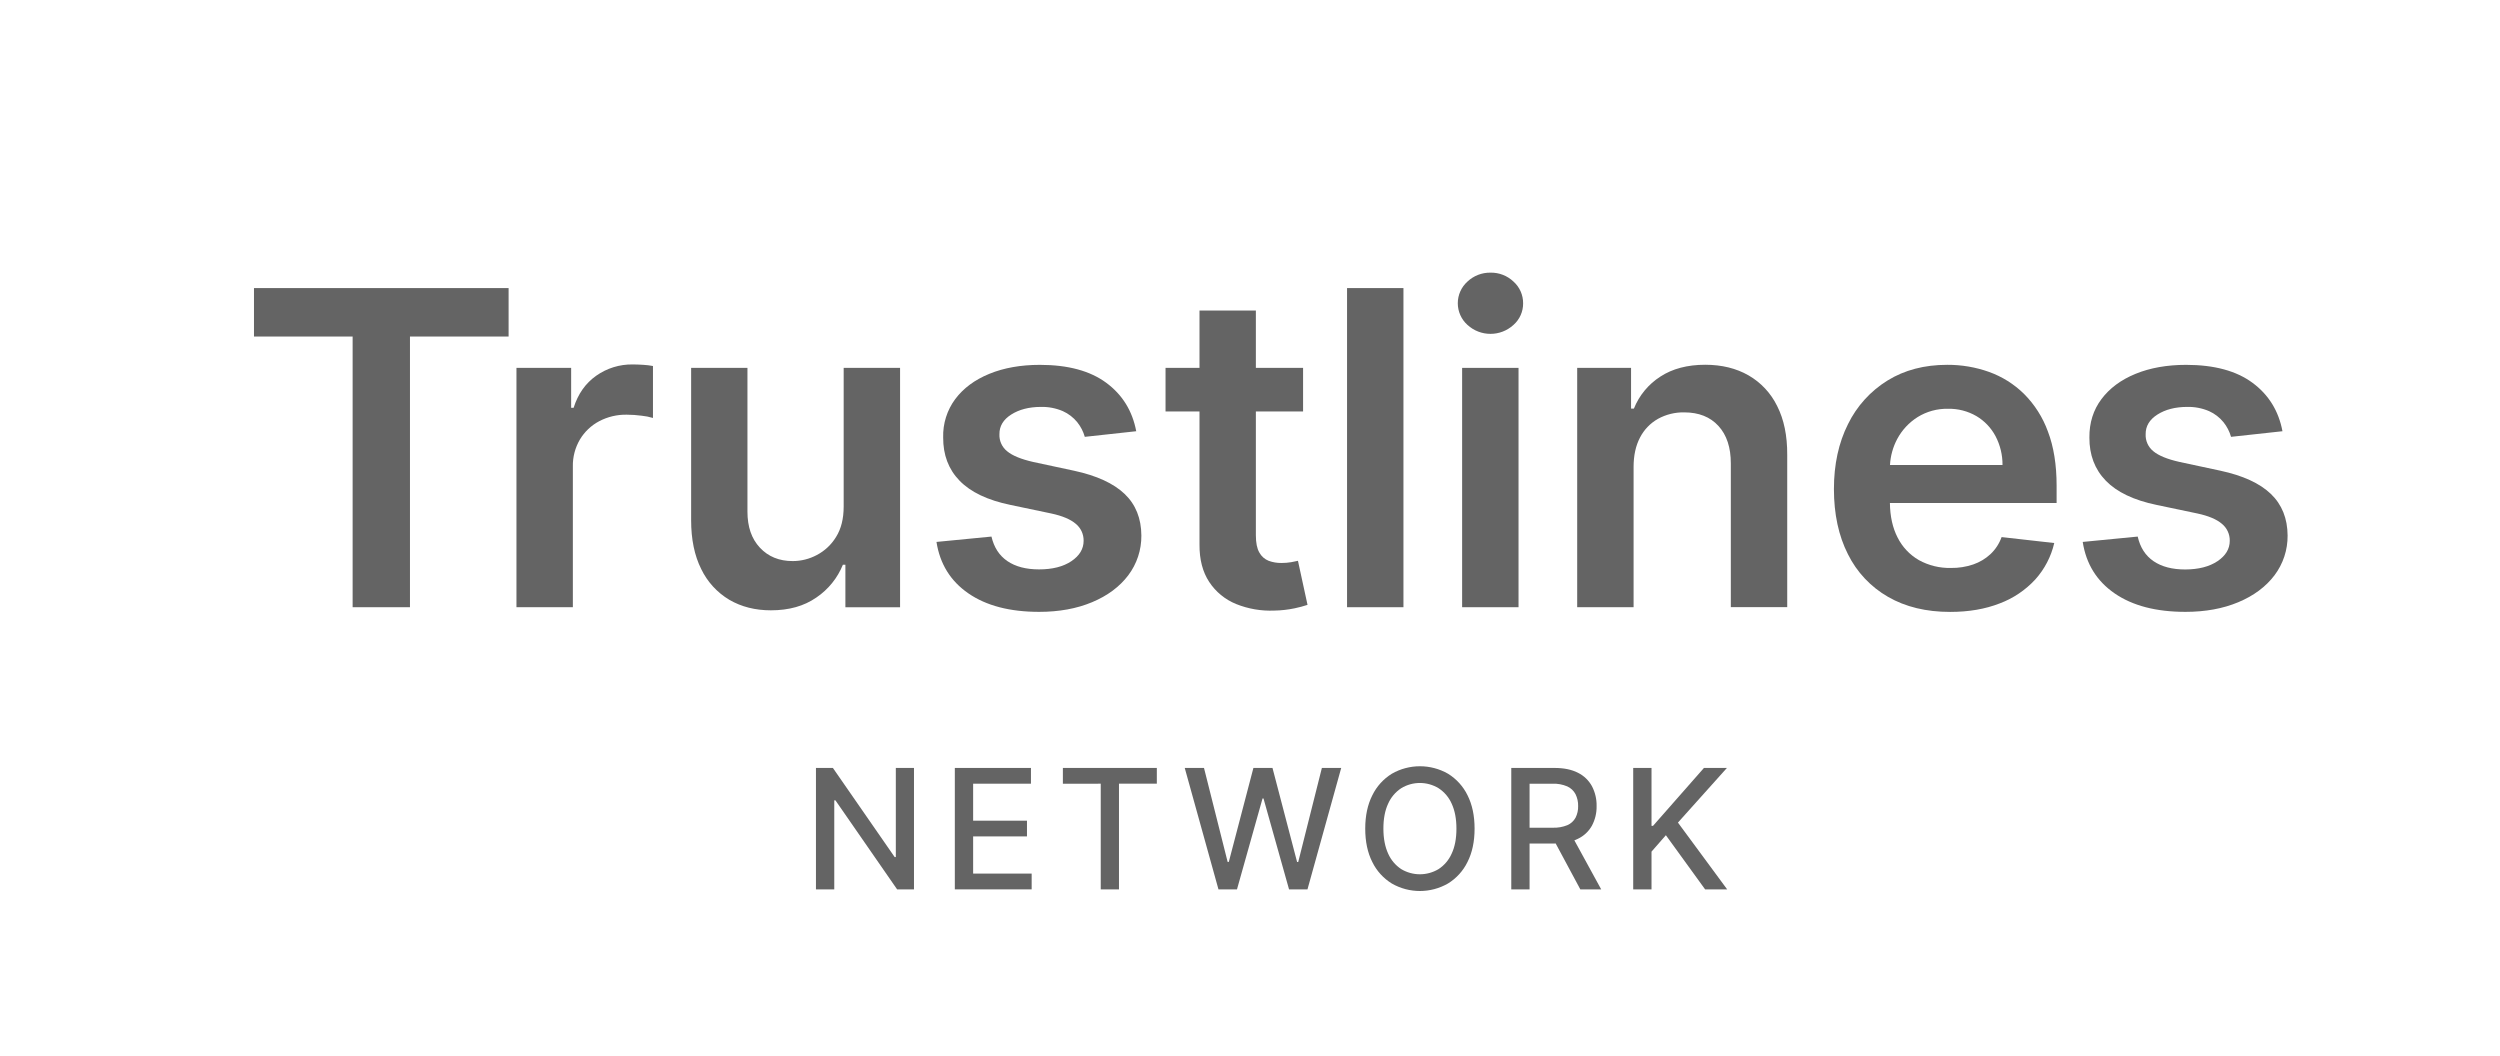
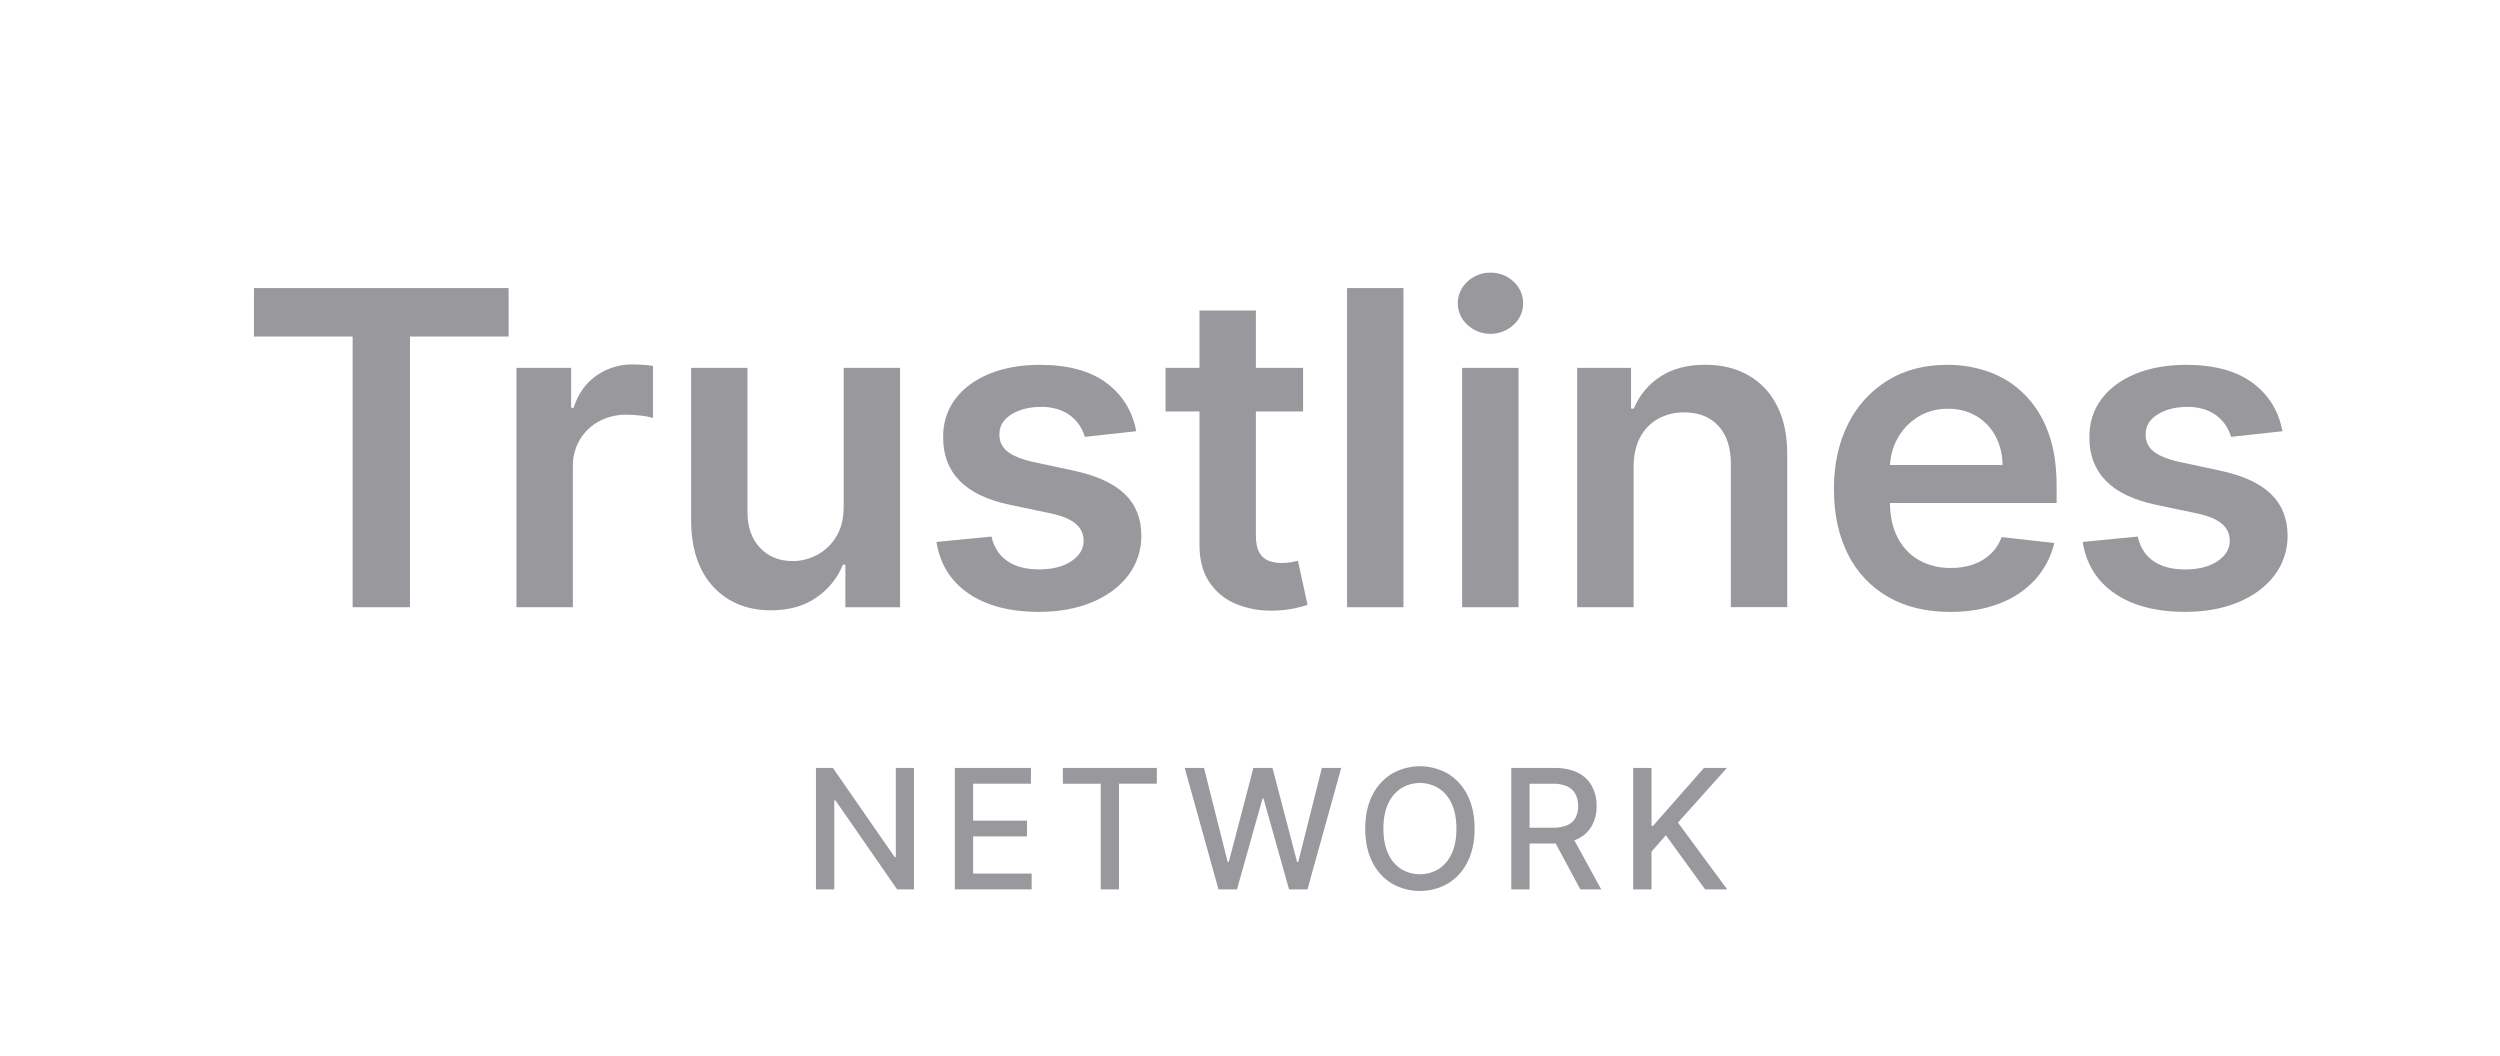
<svg xmlns="http://www.w3.org/2000/svg" id="Layer_2" data-name="Layer 2" viewBox="0 0 1523.55 643.15">
  <defs>
-     <style>.cls-1{fill:#646464;}</style>
+     <style>.cls-1{fill:#98989d;}</style>
  </defs>
  <polygon class="cls-1" points="154.78 205.09 214.9 205.09 214.9 370.05 249.84 370.05 249.84 205.09 309.95 205.09 309.95 175.56 154.78 175.56 154.78 205.09" />
  <path class="cls-1" d="M385.58,222.1A37.54,37.54,0,0,0,363.31,229q-9.74,6.87-13.73,19.51h-1.51V224.19H314.74V370.05h34.37V284.32a31.26,31.26,0,0,1,4.28-16.44,30,30,0,0,1,11.72-11.16,34.74,34.74,0,0,1,16.86-4,71.9,71.9,0,0,1,9.07.62,36.9,36.9,0,0,1,6.89,1.37V223.05a46.85,46.85,0,0,0-5.94-.72C389.61,222.18,387.48,222.1,385.58,222.1Z" />
  <path class="cls-1" d="M514.15,308.7q0,11.12-4.61,18.48a30,30,0,0,1-11.73,11.05,31.23,31.23,0,0,1-14.71,3.7c-8.24,0-14.88-2.69-20-8.16s-7.59-12.77-7.59-22V224.19H421.19v92.87q0,17.47,6.16,29.77a44.06,44.06,0,0,0,17.15,18.72q11,6.39,25.3,6.39c11,0,20.18-2.57,27.68-7.78a44,44,0,0,0,16.19-20h1.53v25.91h33.32V224.19H514.15Z" />
  <path class="cls-1" d="M654.55,286.87l-24.87-5.33Q618.55,279,613.77,275a12.55,12.55,0,0,1-4.7-10.36q-.09-7.38,7.17-12t18-4.66a32,32,0,0,1,13.47,2.57,23.93,23.93,0,0,1,8.79,6.75,25.41,25.41,0,0,1,4.6,8.92l31.34-3.42q-3.51-18.62-18.28-29.53t-40.41-10.92q-17.46,0-30.81,5.46t-20.79,15.39a37.46,37.46,0,0,0-7.36,23.42c-.06,10.6,3.26,19.4,10,26.33s17,11.87,31.06,14.77l24.87,5.22q10.06,2.17,14.86,6.27a13.06,13.06,0,0,1,4.8,10.36q0,7.41-7.45,12.42T633.19,347q-11.87,0-19.28-5.06T604.22,327l-33.51,3.26q3.13,20.12,19.46,31.37t43.11,11.25q18.22,0,32.29-5.9t22-16.36a39.63,39.63,0,0,0,8-24.26c-.06-10.45-3.46-18.92-10.2-25.35S668.35,289.84,654.55,286.87Z" />
  <path class="cls-1" d="M786.86,342.61a34.16,34.16,0,0,1-5.93.48,22,22,0,0,1-7.79-1.32,11.15,11.15,0,0,1-5.65-5q-2.15-3.64-2.14-10.58V250.77h28.77V224.19H765.35V189.26H731v34.93h-20.7v26.58H731v81.11q-.09,13.68,5.93,22.78A35.63,35.63,0,0,0,753.3,368.1a55.9,55.9,0,0,0,23.26,4A65.41,65.41,0,0,0,789,370.71a72.52,72.52,0,0,0,7.83-2.09L791,341.77C790.05,342,788.67,342.29,786.86,342.61Z" />
  <rect class="cls-1" x="820.92" y="175.56" width="34.37" height="194.49" />
  <path class="cls-1" d="M908.32,166.16a20,20,0,0,0-14.05,5.46,17.74,17.74,0,0,0,0,26.36,20.76,20.76,0,0,0,28.11,0,17.33,17.33,0,0,0,5.84-13.14,17.59,17.59,0,0,0-5.84-13.22A19.79,19.79,0,0,0,908.32,166.16Z" />
  <rect class="cls-1" x="891.05" y="224.19" width="34.37" height="145.86" />
  <path class="cls-1" d="M1065.58,228.75q-11.26-6.45-26.36-6.46-16.34,0-27.39,7.23A41.57,41.57,0,0,0,995.73,249H994V224.19H961.17V370.05h34.37V284.6q0-10.55,3.94-18a27.58,27.58,0,0,1,10.93-11.35,31.92,31.92,0,0,1,16-3.94q13.27,0,20.84,8.26t7.55,22.9v87.54h34.37V277.16q.09-17.45-6.13-29.71A43.69,43.69,0,0,0,1065.58,228.75Z" />
  <path class="cls-1" d="M1233.43,240a58.49,58.49,0,0,0-21.26-13.34,74.64,74.64,0,0,0-25.5-4.33q-20.91,0-36.37,9.56a64.61,64.61,0,0,0-24.08,26.57q-8.58,17.06-8.59,39.56,0,22.89,8.54,39.73a61.25,61.25,0,0,0,24.46,26q15.9,9.17,37.84,9.16,17,0,30.19-5.18a56.44,56.44,0,0,0,21.71-14.62,50.13,50.13,0,0,0,11.53-22.18l-32.09-3.62a26.36,26.36,0,0,1-6.75,10.37,29.54,29.54,0,0,1-10.54,6.31,40.3,40.3,0,0,1-13.57,2.13,38.59,38.59,0,0,1-19.57-4.79,32.87,32.87,0,0,1-13-13.86q-4.48-8.74-4.63-20.93h101.59V296q0-19.17-5.32-33.07A62.51,62.51,0,0,0,1233.43,240Zm-81.63,43.39a37.93,37.93,0,0,1,4.43-15.91,35.63,35.63,0,0,1,12.4-13.3,33.82,33.82,0,0,1,18.51-5.06,33.12,33.12,0,0,1,17.33,4.46,31.28,31.28,0,0,1,11.63,12.19,37.2,37.2,0,0,1,4.27,17.62Z" />
  <path class="cls-1" d="M1383.91,301q-10.11-9.7-30.82-14.16l-24.88-5.33Q1317.09,279,1312.3,275a12.58,12.58,0,0,1-4.7-10.36q-.09-7.38,7.17-12t18-4.66a32.06,32.06,0,0,1,13.48,2.57,23.93,23.93,0,0,1,8.79,6.75,25.41,25.41,0,0,1,4.6,8.92l31.34-3.42q-3.51-18.62-18.28-29.53t-40.41-10.92q-17.46,0-30.81,5.46t-20.79,15.39q-7.47,9.93-7.37,23.42c-.06,10.6,3.27,19.4,10,26.33s17,11.87,31,14.77l24.88,5.22q10.07,2.17,14.86,6.27a13.06,13.06,0,0,1,4.8,10.36q0,7.41-7.46,12.42t-19.7,5.06q-11.88,0-19.29-5.06T1302.76,327l-33.51,3.26q3.12,20.12,19.46,31.37t43.11,11.25q18.23,0,32.29-5.9t22-16.36a39.63,39.63,0,0,0,8-24.26C1394.05,315.93,1390.64,307.46,1383.91,301Z" />
  <path class="cls-1" d="M557,468v74H546.72l-37.61-54.28h-.69V542H497.26V468h10.32l37.66,54.33h.69V468Z" />
  <path class="cls-1" d="M581.89,542V468h46.39v9.6H593.05v22.54h32.81v9.58H593.05v22.66h35.66V542Z" />
  <path class="cls-1" d="M647.74,477.64V468H705v9.6H681.93V542H670.81v-64.4Z" />
  <path class="cls-1" d="M742.56,542,722,468h11.74l14.41,57.29h.7l15-57.29h11.63l15,57.33h.68L805.58,468h11.78L796.8,542H785.57L770,486.6h-.58L753.84,542Z" />
  <path class="cls-1" d="M898.64,505q0,11.83-4.34,20.35a31.61,31.61,0,0,1-11.87,13.07,34.31,34.31,0,0,1-34.25,0,31.73,31.73,0,0,1-11.87-13.09Q832,516.83,832,505t4.34-20.37a31.88,31.88,0,0,1,11.87-13.1,34.44,34.44,0,0,1,34.25,0,31.82,31.82,0,0,1,11.87,13.1Q898.64,493.16,898.64,505Zm-11.06,0q0-9-2.91-15.25a21.62,21.62,0,0,0-7.95-9.38,21.88,21.88,0,0,0-22.82,0,21.78,21.78,0,0,0-7.93,9.38q-2.91,6.21-2.9,15.25c0,6,1,11.09,2.9,15.22a21.86,21.86,0,0,0,7.93,9.41,22.12,22.12,0,0,0,22.82,0,21.7,21.7,0,0,0,7.95-9.41C886.62,516.13,887.58,511,887.58,505Z" />
  <path class="cls-1" d="M921,542V468h26.37c5.74,0,10.5,1,14.29,2.95a19.64,19.64,0,0,1,8.51,8.18A25,25,0,0,1,973,491.22a24.25,24.25,0,0,1-2.84,11.95,19.19,19.19,0,0,1-8.53,8c-3.79,1.91-8.55,2.88-14.29,2.88h-20v-9.62h19a21.74,21.74,0,0,0,8.83-1.55,10.37,10.37,0,0,0,5-4.54,14.93,14.93,0,0,0,1.58-7.11,15.65,15.65,0,0,0-1.6-7.27,10.64,10.64,0,0,0-5-4.7,20.88,20.88,0,0,0-9-1.65h-14V542Zm36.53-33.39L975.8,542H963.08l-17.93-33.39Z" />
  <path class="cls-1" d="M995.31,542V468h11.16v35.31h.9L1038.42,468h14l-29.85,33.3,30,40.7h-13.44L1015.22,509l-8.75,10v23Z" />
</svg>
